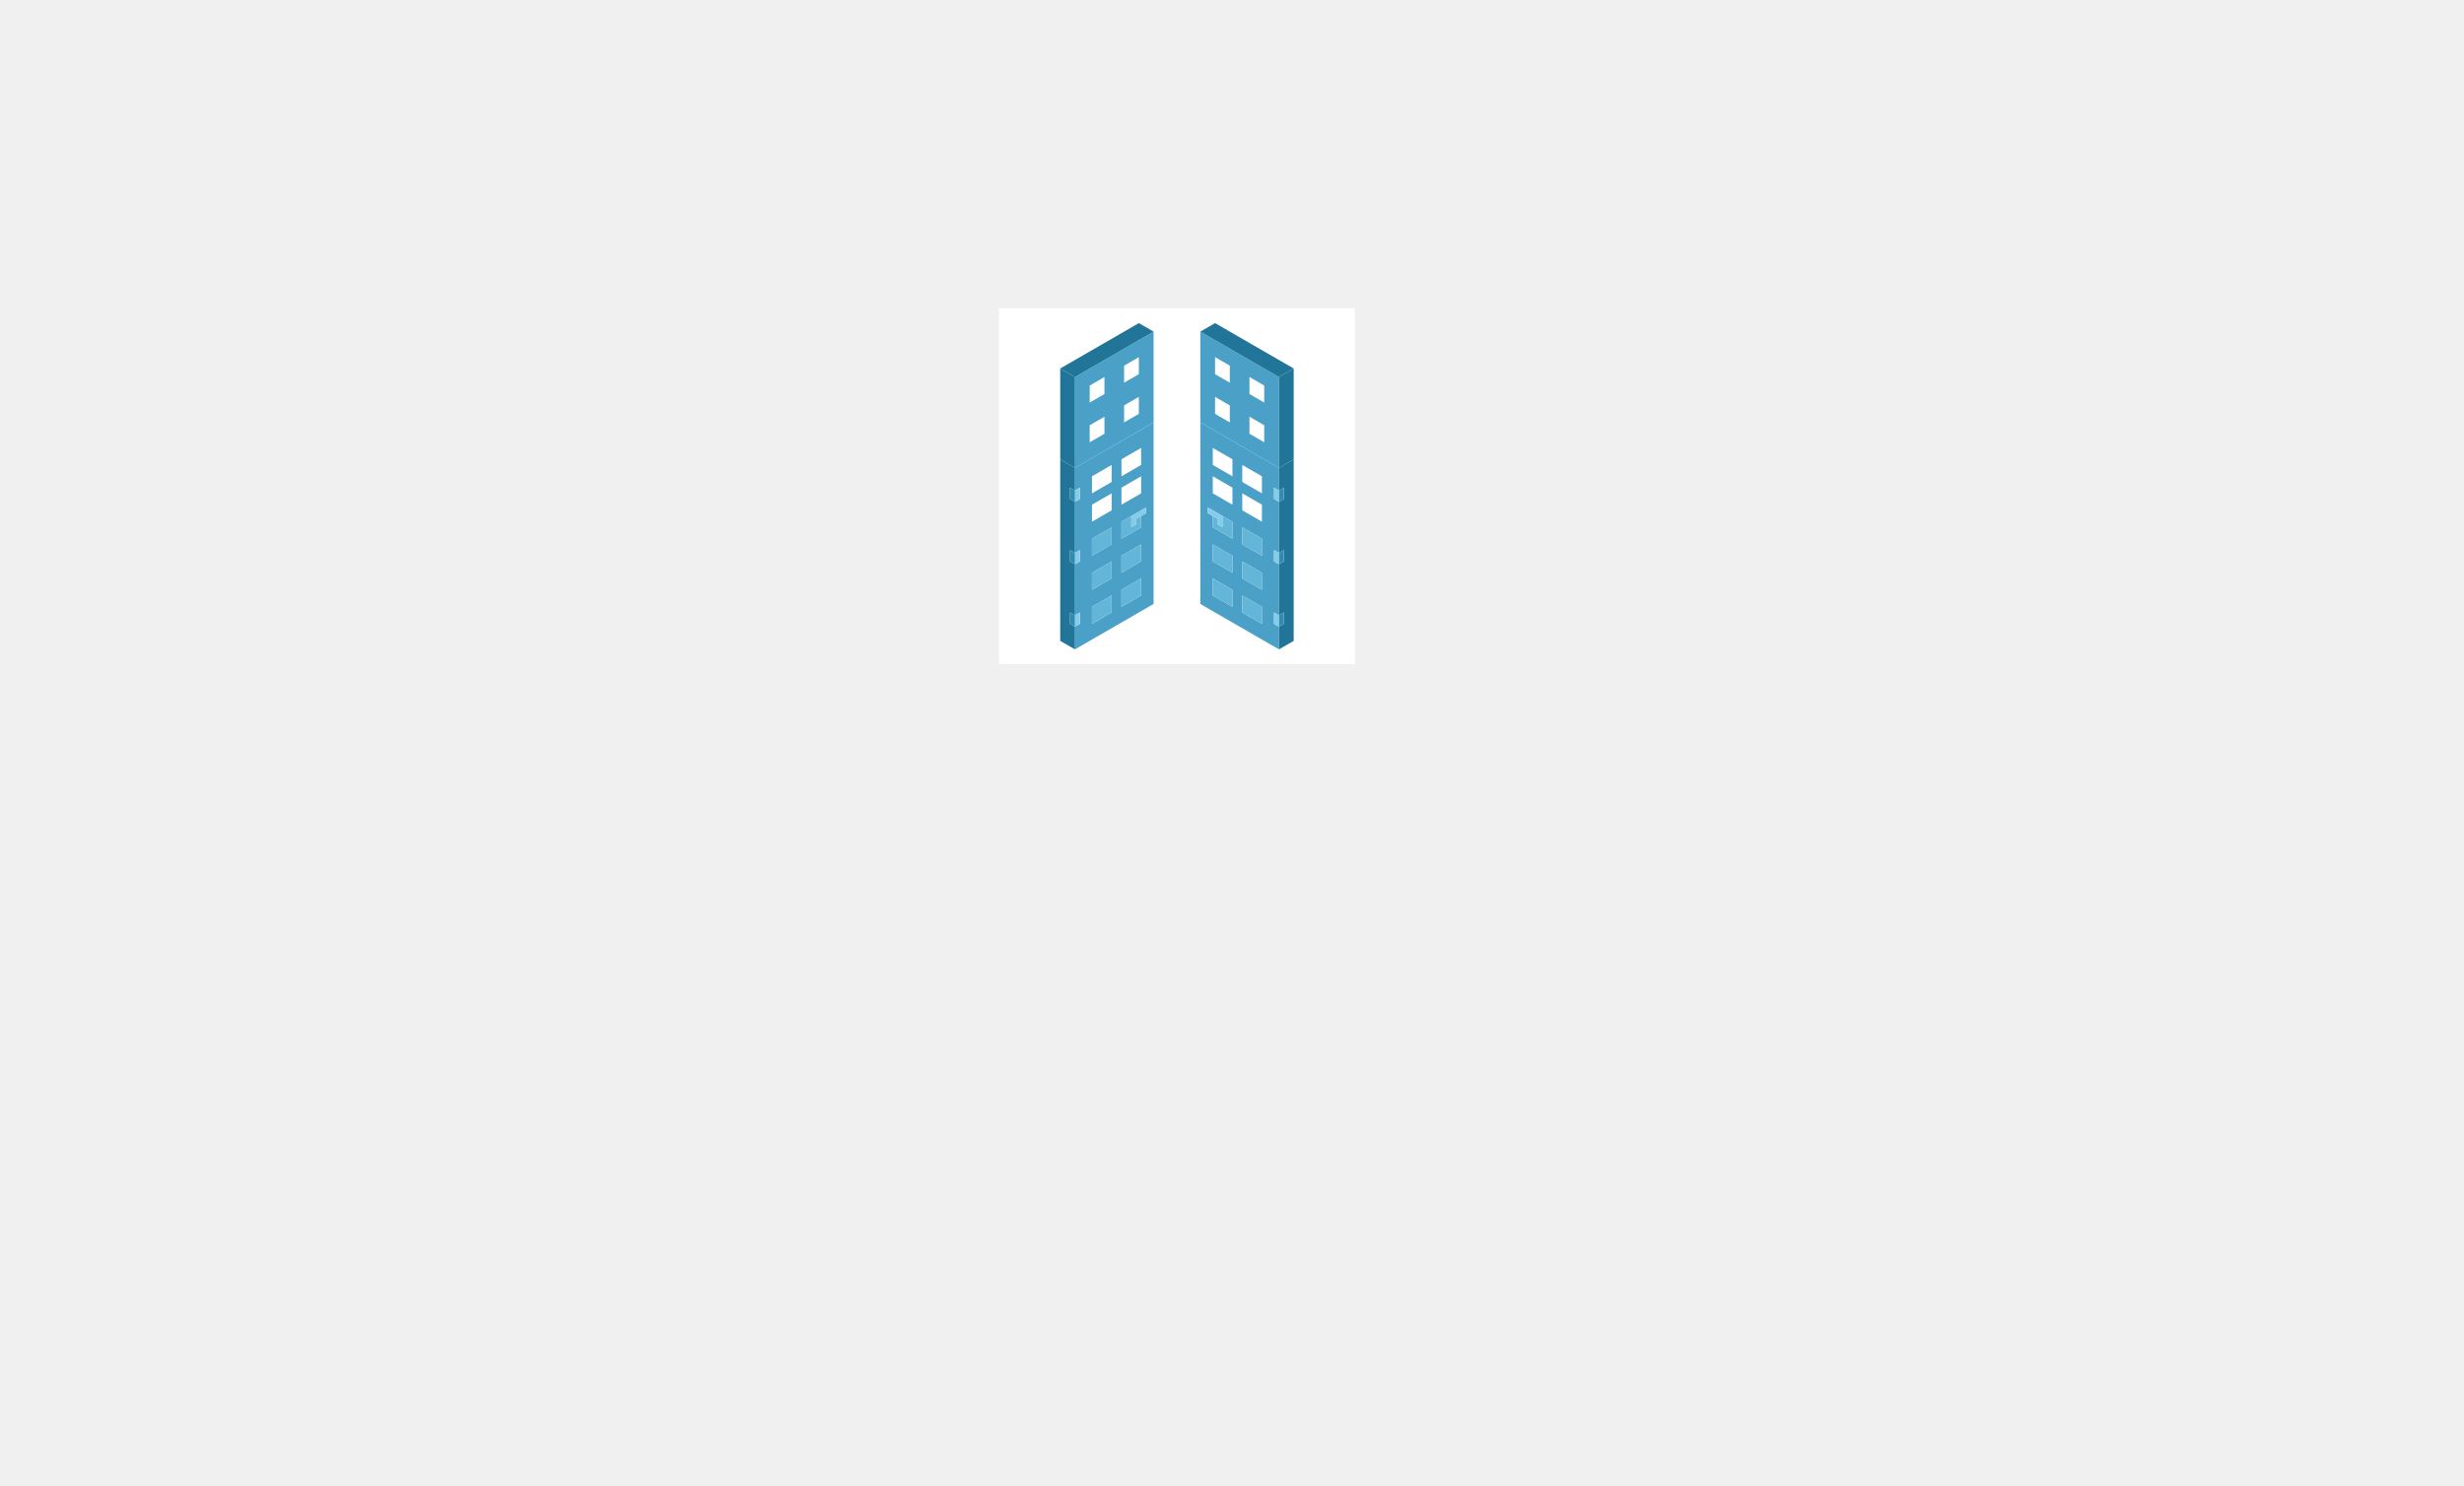
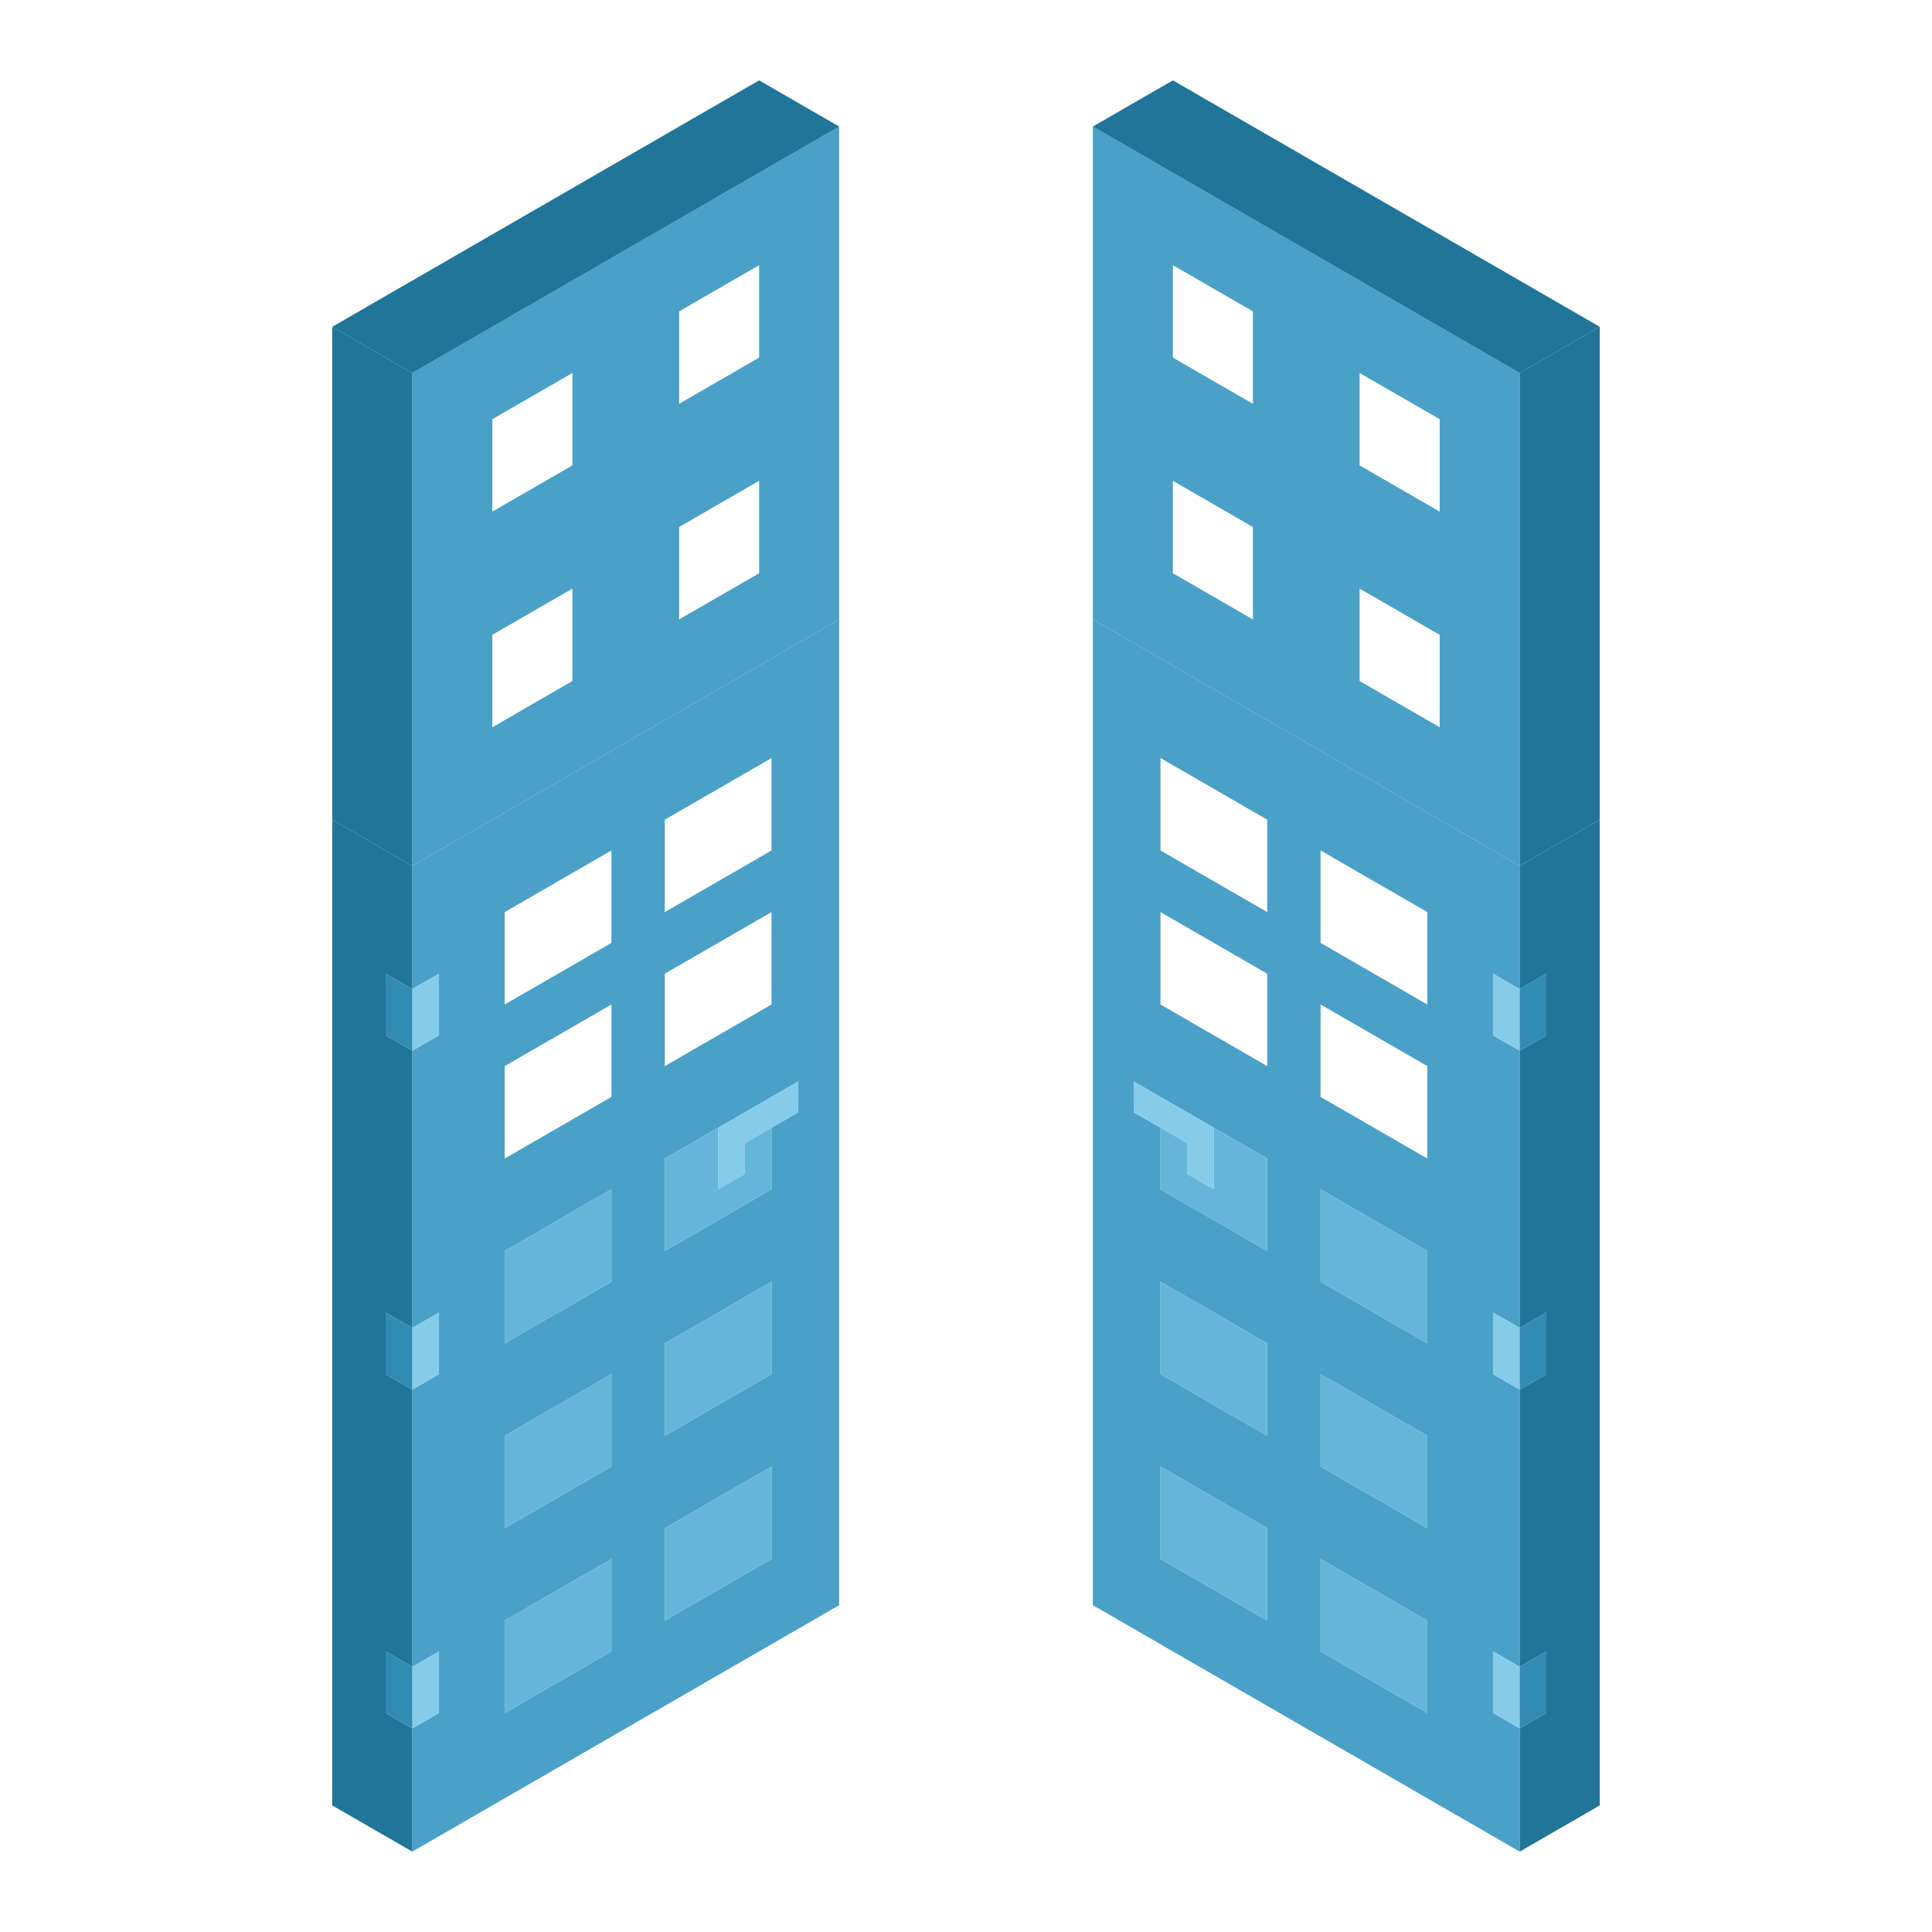
- <svg xmlns="http://www.w3.org/2000/svg" viewBox="0 0 3544.54 2136.965">
+ <svg xmlns="http://www.w3.org/2000/svg" viewBox="0 0 512 512">
  <defs>
    <style>
      .c {
        fill: #85cceb;
      }

-       .c, .d, .e, .f, .g, .h, .i {
+       .c, .d, .e, .f, .g, .h {
        stroke-width: 0px;
      }

      .d {
-         fill: none;
+         fill: #fff;
      }

      .e {
-         fill: #fff;
+         fill: #207598;
      }

      .f {
-         fill: #207598;
+         fill: #328bb0;
      }

      .g {
-         fill: #328bb0;
+         fill: #64b6d9;
      }

      .h {
-         fill: #64b6d9;
-       }
- 
-       .i {
        fill: #4aa0c7;
      }
    </style>
  </defs>
  <g id="a" data-name="Layer 5">
-     <rect class="e" x="1437.086" y="443.605" width="512" height="512" />
+     <rect class="d" width="512" height="512" />
  </g>
  <g id="b" data-name="Layer 4">
    <g>
-       <path class="i" d="m1659.474,607.762v261.237l-113.124,65.309v-32.655l7.07-4.082v-16.327l-7.07,4.082v-73.473l7.07-4.082v-16.327l-7.07,4.082v-73.473l7.07-4.082v-16.327l-7.07,4.082v-32.655l113.124-65.309Zm-10.85,130.619v-8.164l-7.078,4.082-14.139,8.164-14.139,8.164v24.491l28.279-16.327v-16.327l7.078-4.082Zm-7.078,118.373v-24.491l-28.279,16.327v24.491l28.279-16.327Zm0-48.982v-24.491l-28.279,16.327v24.491l28.279-16.327Zm0-97.964v-24.491l-28.279,16.327v24.491l28.279-16.327Zm0-40.818v-24.491l-28.279,16.327v24.491l28.279-16.327Zm-42.427,212.255v-24.491l-28.279,16.327v24.491l28.279-16.327Zm0-48.982v-24.491l-28.279,16.327v24.491l28.279-16.327Zm0-48.982v-24.491l-28.279,16.327v24.491l28.279-16.327Zm0-48.982v-24.491l-28.279,16.327v24.491l28.279-16.327Zm0-40.818v-24.491l-28.279,16.327v24.491l28.279-16.327Z" />
-       <path class="i" d="m1659.474,477.143v130.619l-113.124,65.309v-130.619l113.124-65.309Zm-21.209,118.373v-24.491l-21.209,12.245v24.491l21.209-12.245Zm0-57.146v-24.491l-21.209,12.245v24.491l21.209-12.245Zm-49.488,85.718v-24.491l-21.217,12.245v24.491l21.217-12.245Zm0-57.146v-24.491l-21.217,12.245v24.491l21.217-12.245Z" />
-       <polygon class="f" points="1659.474 477.143 1546.35 542.453 1525.141 530.207 1638.265 464.898 1659.474 477.143" />
-       <polygon class="c" points="1648.624 730.217 1648.624 738.381 1641.546 742.463 1634.477 746.544 1634.477 754.708 1627.407 758.79 1627.407 742.463 1641.546 734.299 1648.624 730.217" />
-       <polygon class="h" points="1641.546 832.263 1641.546 856.754 1613.267 873.081 1613.267 848.59 1641.546 832.263" />
-       <polygon class="h" points="1641.546 783.281 1641.546 807.772 1613.267 824.099 1613.267 799.608 1641.546 783.281" />
-       <polygon class="h" points="1641.546 742.463 1641.546 758.79 1613.267 775.117 1613.267 750.626 1627.407 742.463 1627.407 758.79 1634.477 754.708 1634.477 746.544 1641.546 742.463" />
-       <polygon class="h" points="1599.12 856.754 1599.12 881.245 1570.841 897.572 1570.841 873.081 1599.12 856.754" />
-       <polygon class="h" points="1599.12 807.772 1599.12 832.263 1570.841 848.59 1570.841 824.099 1599.12 807.772" />
-       <polygon class="h" points="1599.12 758.79 1599.12 783.281 1570.841 799.608 1570.841 775.117 1599.12 758.79" />
-       <polygon class="c" points="1553.42 881.245 1553.42 897.572 1546.35 901.654 1546.35 885.327 1553.42 881.245" />
-       <polygon class="c" points="1553.42 791.445 1553.42 807.772 1546.35 811.854 1546.35 795.526 1553.42 791.445" />
-       <polygon class="c" points="1553.42 701.644 1553.42 717.972 1546.35 722.053 1546.35 705.726 1553.42 701.644" />
-       <polygon class="f" points="1546.35 901.654 1546.35 934.309 1525.141 922.063 1525.141 660.826 1546.35 673.071 1546.35 705.726 1539.28 701.644 1539.28 717.972 1546.35 722.053 1546.35 795.526 1539.28 791.445 1539.28 807.772 1546.35 811.854 1546.35 885.327 1539.28 881.245 1539.28 897.572 1546.35 901.654" />
-       <polygon class="g" points="1546.35 885.327 1546.35 901.654 1539.28 897.572 1539.28 881.245 1546.35 885.327" />
-       <polygon class="g" points="1546.35 795.526 1546.35 811.854 1539.28 807.772 1539.28 791.445 1546.35 795.526" />
-       <polygon class="g" points="1546.35 705.726 1546.35 722.053 1539.28 717.972 1539.28 701.644 1546.35 705.726" />
-       <polygon class="f" points="1546.35 542.453 1546.35 673.071 1525.141 660.826 1525.141 530.207 1546.35 542.453" />
+       <path class="h" d="m222.388,164.157v261.237l-113.124,65.309v-32.655l7.07-4.082v-16.327l-7.07,4.082v-73.473l7.07-4.082v-16.327l-7.07,4.082v-73.473l7.07-4.082v-16.327l-7.07,4.082v-32.655l113.124-65.309Zm-10.85,130.619v-8.164l-7.078,4.082-14.139,8.164-14.139,8.164v24.491l28.279-16.327v-16.327l7.078-4.082Zm-7.078,118.373v-24.491l-28.279,16.327v24.491l28.279-16.327Zm0-48.982v-24.491l-28.279,16.327v24.491l28.279-16.327Zm0-97.964v-24.491l-28.279,16.327v24.491l28.279-16.327Zm0-40.818v-24.491l-28.279,16.327v24.491l28.279-16.327Zm-42.427,212.255v-24.491l-28.279,16.327v24.491l28.279-16.327Zm0-48.982v-24.491l-28.279,16.327v24.491l28.279-16.327Zm0-48.982v-24.491l-28.279,16.327v24.491l28.279-16.327Zm0-48.982v-24.491l-28.279,16.327v24.491l28.279-16.327Zm0-40.818v-24.491l-28.279,16.327v24.491l28.279-16.327Z" />
+       <path class="h" d="m222.388,33.539v130.619l-113.124,65.309V98.848l113.124-65.309Zm-21.209,118.373v-24.491l-21.209,12.245v24.491l21.209-12.245Zm0-57.146v-24.491l-21.209,12.245v24.491l21.209-12.245Zm-49.488,85.718v-24.491l-21.217,12.245v24.491l21.217-12.245Zm0-57.146v-24.491l-21.217,12.245v24.491l21.217-12.245Z" />
+       <polygon class="e" points="222.388 33.539 109.264 98.848 88.055 86.602 201.179 21.293 222.388 33.539" />
+       <polygon class="c" points="211.539 286.612 211.539 294.776 204.461 298.858 197.391 302.939 197.391 311.103 190.321 315.185 190.321 298.858 204.461 290.694 211.539 286.612" />
+       <polygon class="g" points="204.461 388.658 204.461 413.149 176.182 429.476 176.182 404.985 204.461 388.658" />
+       <polygon class="g" points="204.461 339.676 204.461 364.167 176.182 380.494 176.182 356.003 204.461 339.676" />
+       <polygon class="g" points="204.461 298.858 204.461 315.185 176.182 331.512 176.182 307.021 190.321 298.858 190.321 315.185 197.391 311.103 197.391 302.939 204.461 298.858" />
+       <polygon class="g" points="162.034 413.149 162.034 437.64 133.755 453.967 133.755 429.476 162.034 413.149" />
+       <polygon class="g" points="162.034 364.167 162.034 388.658 133.755 404.985 133.755 380.494 162.034 364.167" />
+       <polygon class="g" points="162.034 315.185 162.034 339.676 133.755 356.003 133.755 331.512 162.034 315.185" />
+       <polygon class="c" points="116.334 437.64 116.334 453.967 109.264 458.049 109.264 441.722 116.334 437.64" />
+       <polygon class="c" points="116.334 347.84 116.334 364.167 109.264 368.249 109.264 351.921 116.334 347.84" />
+       <polygon class="c" points="116.334 258.039 116.334 274.367 109.264 278.448 109.264 262.121 116.334 258.039" />
+       <polygon class="e" points="109.264 458.049 109.264 490.704 88.055 478.458 88.055 217.221 109.264 229.466 109.264 262.121 102.195 258.039 102.195 274.367 109.264 278.448 109.264 351.921 102.195 347.84 102.195 364.167 109.264 368.249 109.264 441.722 102.195 437.64 102.195 453.967 109.264 458.049" />
+       <polygon class="f" points="109.264 441.722 109.264 458.049 102.195 453.967 102.195 437.64 109.264 441.722" />
+       <polygon class="f" points="109.264 351.921 109.264 368.249 102.195 364.167 102.195 347.84 109.264 351.921" />
+       <polygon class="f" points="109.264 262.121 109.264 278.448 102.195 274.367 102.195 258.039 109.264 262.121" />
+       <polygon class="e" points="109.264 98.848 109.264 229.466 88.055 217.221 88.055 86.602 109.264 98.848" />
    </g>
    <g>
-       <path class="i" d="m1726.698,607.76v261.237l113.124,65.309v-32.655l-7.07-4.082v-16.327l7.07,4.082v-73.473l-7.07-4.082v-16.327l7.07,4.082v-73.473l-7.07-4.082v-16.327l7.07,4.082v-32.655l-113.124-65.309Zm10.85,130.619v-8.164l7.078,4.082,14.139,8.164,14.139,8.164v24.491l-28.279-16.327v-16.327l-7.078-4.082Zm7.078,118.373v-24.491l28.279,16.327v24.491l-28.279-16.327Zm0-48.982v-24.491l28.279,16.327v24.491l-28.279-16.327Zm0-97.964v-24.491l28.279,16.327v24.491l-28.279-16.327Zm0-40.818v-24.491l28.279,16.327v24.491l-28.279-16.327Zm42.427,212.255v-24.491l28.279,16.327v24.491l-28.279-16.327Zm0-48.982v-24.491l28.279,16.327v24.491l-28.279-16.327Zm0-48.982v-24.491l28.279,16.327v24.491l-28.279-16.327Zm0-48.982v-24.491l28.279,16.327v24.491l-28.279-16.327Zm0-40.818v-24.491l28.279,16.327v24.491l-28.279-16.327Z" />
-       <path class="i" d="m1726.698,477.142v130.619l113.124,65.309v-130.619l-113.124-65.309Zm21.209,118.373v-24.491l21.209,12.245v24.491l-21.209-12.245Zm0-57.146v-24.491l21.209,12.245v24.491l-21.209-12.245Zm49.488,85.718v-24.491l21.217,12.245v24.491l-21.217-12.245Zm0-57.146v-24.491l21.217,12.245v24.491l-21.217-12.245Z" />
-       <polygon class="f" points="1726.698 477.142 1839.822 542.451 1861.031 530.206 1747.907 464.896 1726.698 477.142" />
-       <polygon class="c" points="1737.548 730.215 1737.548 738.379 1744.625 742.461 1751.695 746.543 1751.695 754.706 1758.765 758.788 1758.765 742.461 1744.625 734.297 1737.548 730.215" />
-       <polygon class="h" points="1744.625 832.261 1744.625 856.752 1772.904 873.08 1772.904 848.589 1744.625 832.261" />
-       <polygon class="h" points="1744.625 783.279 1744.625 807.77 1772.904 824.098 1772.904 799.607 1744.625 783.279" />
-       <polygon class="h" points="1744.625 742.461 1744.625 758.788 1772.904 775.116 1772.904 750.625 1758.765 742.461 1758.765 758.788 1751.695 754.706 1751.695 746.543 1744.625 742.461" />
-       <polygon class="h" points="1787.052 856.752 1787.052 881.243 1815.331 897.571 1815.331 873.08 1787.052 856.752" />
-       <polygon class="h" points="1787.052 807.77 1787.052 832.261 1815.331 848.589 1815.331 824.098 1787.052 807.77" />
-       <polygon class="h" points="1787.052 758.788 1787.052 783.279 1815.331 799.607 1815.331 775.116 1787.052 758.788" />
-       <polygon class="c" points="1832.752 881.243 1832.752 897.571 1839.822 901.652 1839.822 885.325 1832.752 881.243" />
-       <polygon class="c" points="1832.752 791.443 1832.752 807.77 1839.822 811.852 1839.822 795.525 1832.752 791.443" />
-       <polygon class="c" points="1832.752 701.643 1832.752 717.97 1839.822 722.052 1839.822 705.724 1832.752 701.643" />
-       <polygon class="f" points="1839.822 901.652 1839.822 934.307 1861.031 922.062 1861.031 660.824 1839.822 673.07 1839.822 705.724 1846.892 701.643 1846.892 717.97 1839.822 722.052 1839.822 795.525 1846.892 791.443 1846.892 807.77 1839.822 811.852 1839.822 885.325 1846.892 881.243 1846.892 897.571 1839.822 901.652" />
-       <polygon class="g" points="1839.822 885.325 1839.822 901.652 1846.892 897.571 1846.892 881.243 1839.822 885.325" />
-       <polygon class="g" points="1839.822 795.525 1839.822 811.852 1846.892 807.77 1846.892 791.443 1839.822 795.525" />
-       <polygon class="g" points="1839.822 705.724 1839.822 722.052 1846.892 717.97 1846.892 701.643 1839.822 705.724" />
-       <polygon class="f" points="1839.822 542.451 1839.822 673.07 1861.031 660.824 1861.031 530.206 1839.822 542.451" />
+       <path class="h" d="m289.612,164.156v261.237l113.124,65.309v-32.655l-7.07-4.082v-16.327l7.07,4.082v-73.473l-7.07-4.082v-16.327l7.07,4.082v-73.473l-7.07-4.082v-16.327l7.07,4.082v-32.655l-113.124-65.309Zm10.85,130.619v-8.164l7.078,4.082,14.139,8.164,14.139,8.164v24.491l-28.279-16.327v-16.327l-7.078-4.082Zm7.078,118.373v-24.491l28.279,16.327v24.491l-28.279-16.327Zm0-48.982v-24.491l28.279,16.327v24.491l-28.279-16.327Zm0-97.964v-24.491l28.279,16.327v24.491l-28.279-16.327Zm0-40.818v-24.491l28.279,16.327v24.491l-28.279-16.327Zm42.427,212.255v-24.491l28.279,16.327v24.491l-28.279-16.327Zm0-48.982v-24.491l28.279,16.327v24.491l-28.279-16.327Zm0-48.982v-24.491l28.279,16.327v24.491l-28.279-16.327Zm0-48.982v-24.491l28.279,16.327v24.491l-28.279-16.327Zm0-40.818v-24.491l28.279,16.327v24.491l-28.279-16.327Z" />
+       <path class="h" d="m289.612,33.537v130.619l113.124,65.309V98.846l-113.124-65.309Zm21.209,118.373v-24.491l21.209,12.245v24.491l-21.209-12.245Zm0-57.146v-24.491l21.209,12.245v24.491l-21.209-12.245Zm49.488,85.718v-24.491l21.217,12.245v24.491l-21.217-12.245Zm0-57.146v-24.491l21.217,12.245v24.491l-21.217-12.245Z" />
+       <polygon class="e" points="289.612 33.537 402.736 98.846 423.946 86.601 310.822 21.291 289.612 33.537" />
+       <polygon class="c" points="300.462 286.61 300.462 294.774 307.54 298.856 314.61 302.938 314.61 311.101 321.679 315.183 321.679 298.856 307.54 290.692 300.462 286.61" />
+       <polygon class="g" points="307.54 388.656 307.54 413.147 335.819 429.475 335.819 404.984 307.54 388.656" />
+       <polygon class="g" points="307.54 339.674 307.54 364.165 335.819 380.493 335.819 356.002 307.54 339.674" />
+       <polygon class="g" points="307.54 298.856 307.54 315.183 335.819 331.511 335.819 307.02 321.679 298.856 321.679 315.183 314.61 311.101 314.61 302.938 307.54 298.856" />
+       <polygon class="g" points="349.966 413.147 349.966 437.638 378.245 453.966 378.245 429.475 349.966 413.147" />
+       <polygon class="g" points="349.966 364.165 349.966 388.656 378.245 404.984 378.245 380.493 349.966 364.165" />
+       <polygon class="g" points="349.966 315.183 349.966 339.674 378.245 356.002 378.245 331.511 349.966 315.183" />
+       <polygon class="c" points="395.667 437.638 395.667 453.966 402.736 458.047 402.736 441.72 395.667 437.638" />
+       <polygon class="c" points="395.667 347.838 395.667 364.165 402.736 368.247 402.736 351.92 395.667 347.838" />
+       <polygon class="c" points="395.667 258.038 395.667 274.365 402.736 278.447 402.736 262.119 395.667 258.038" />
+       <polygon class="e" points="402.736 458.047 402.736 490.702 423.946 478.457 423.946 217.219 402.736 229.465 402.736 262.119 409.806 258.038 409.806 274.365 402.736 278.447 402.736 351.92 409.806 347.838 409.806 364.165 402.736 368.247 402.736 441.72 409.806 437.638 409.806 453.966 402.736 458.047" />
+       <polygon class="f" points="402.736 441.72 402.736 458.047 409.806 453.966 409.806 437.638 402.736 441.72" />
+       <polygon class="f" points="402.736 351.92 402.736 368.247 409.806 364.165 409.806 347.838 402.736 351.92" />
+       <polygon class="f" points="402.736 262.119 402.736 278.447 409.806 274.365 409.806 258.038 402.736 262.119" />
+       <polygon class="e" points="402.736 98.846 402.736 229.465 423.946 217.219 423.946 86.601 402.736 98.846" />
    </g>
-     <rect class="d" x="1373.086" y="379.605" width="640" height="640" />
  </g>
</svg>
